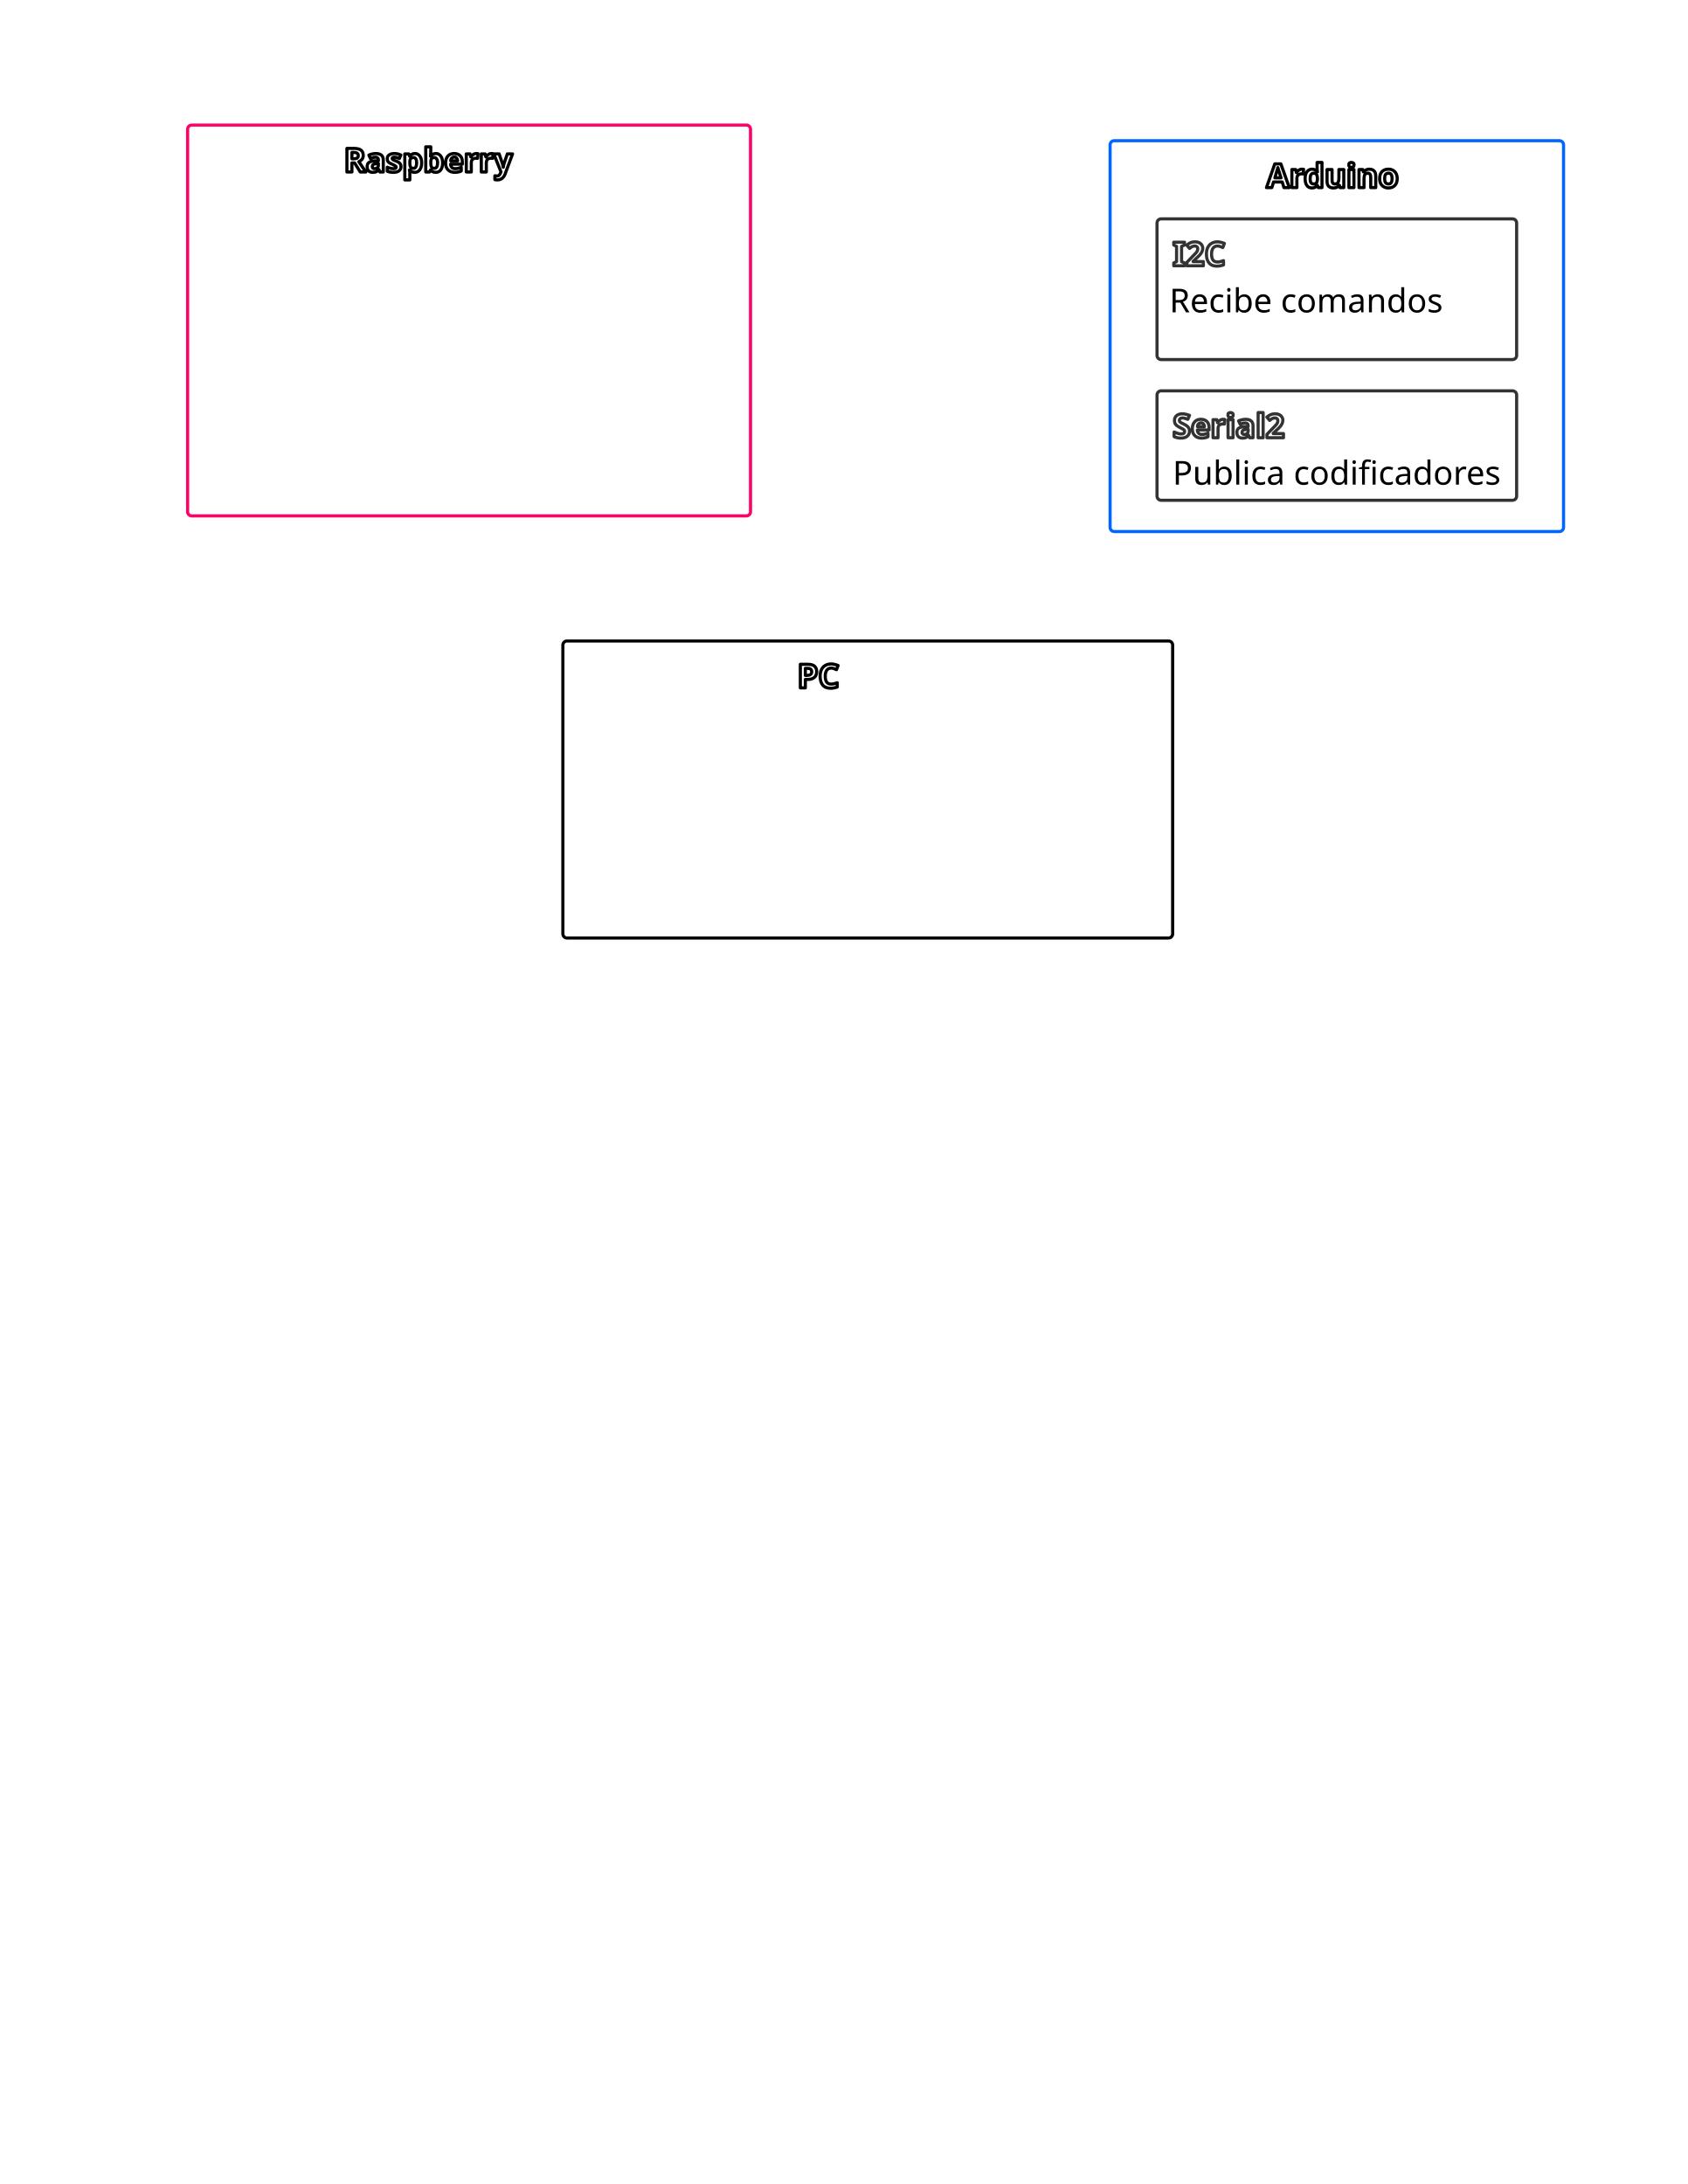
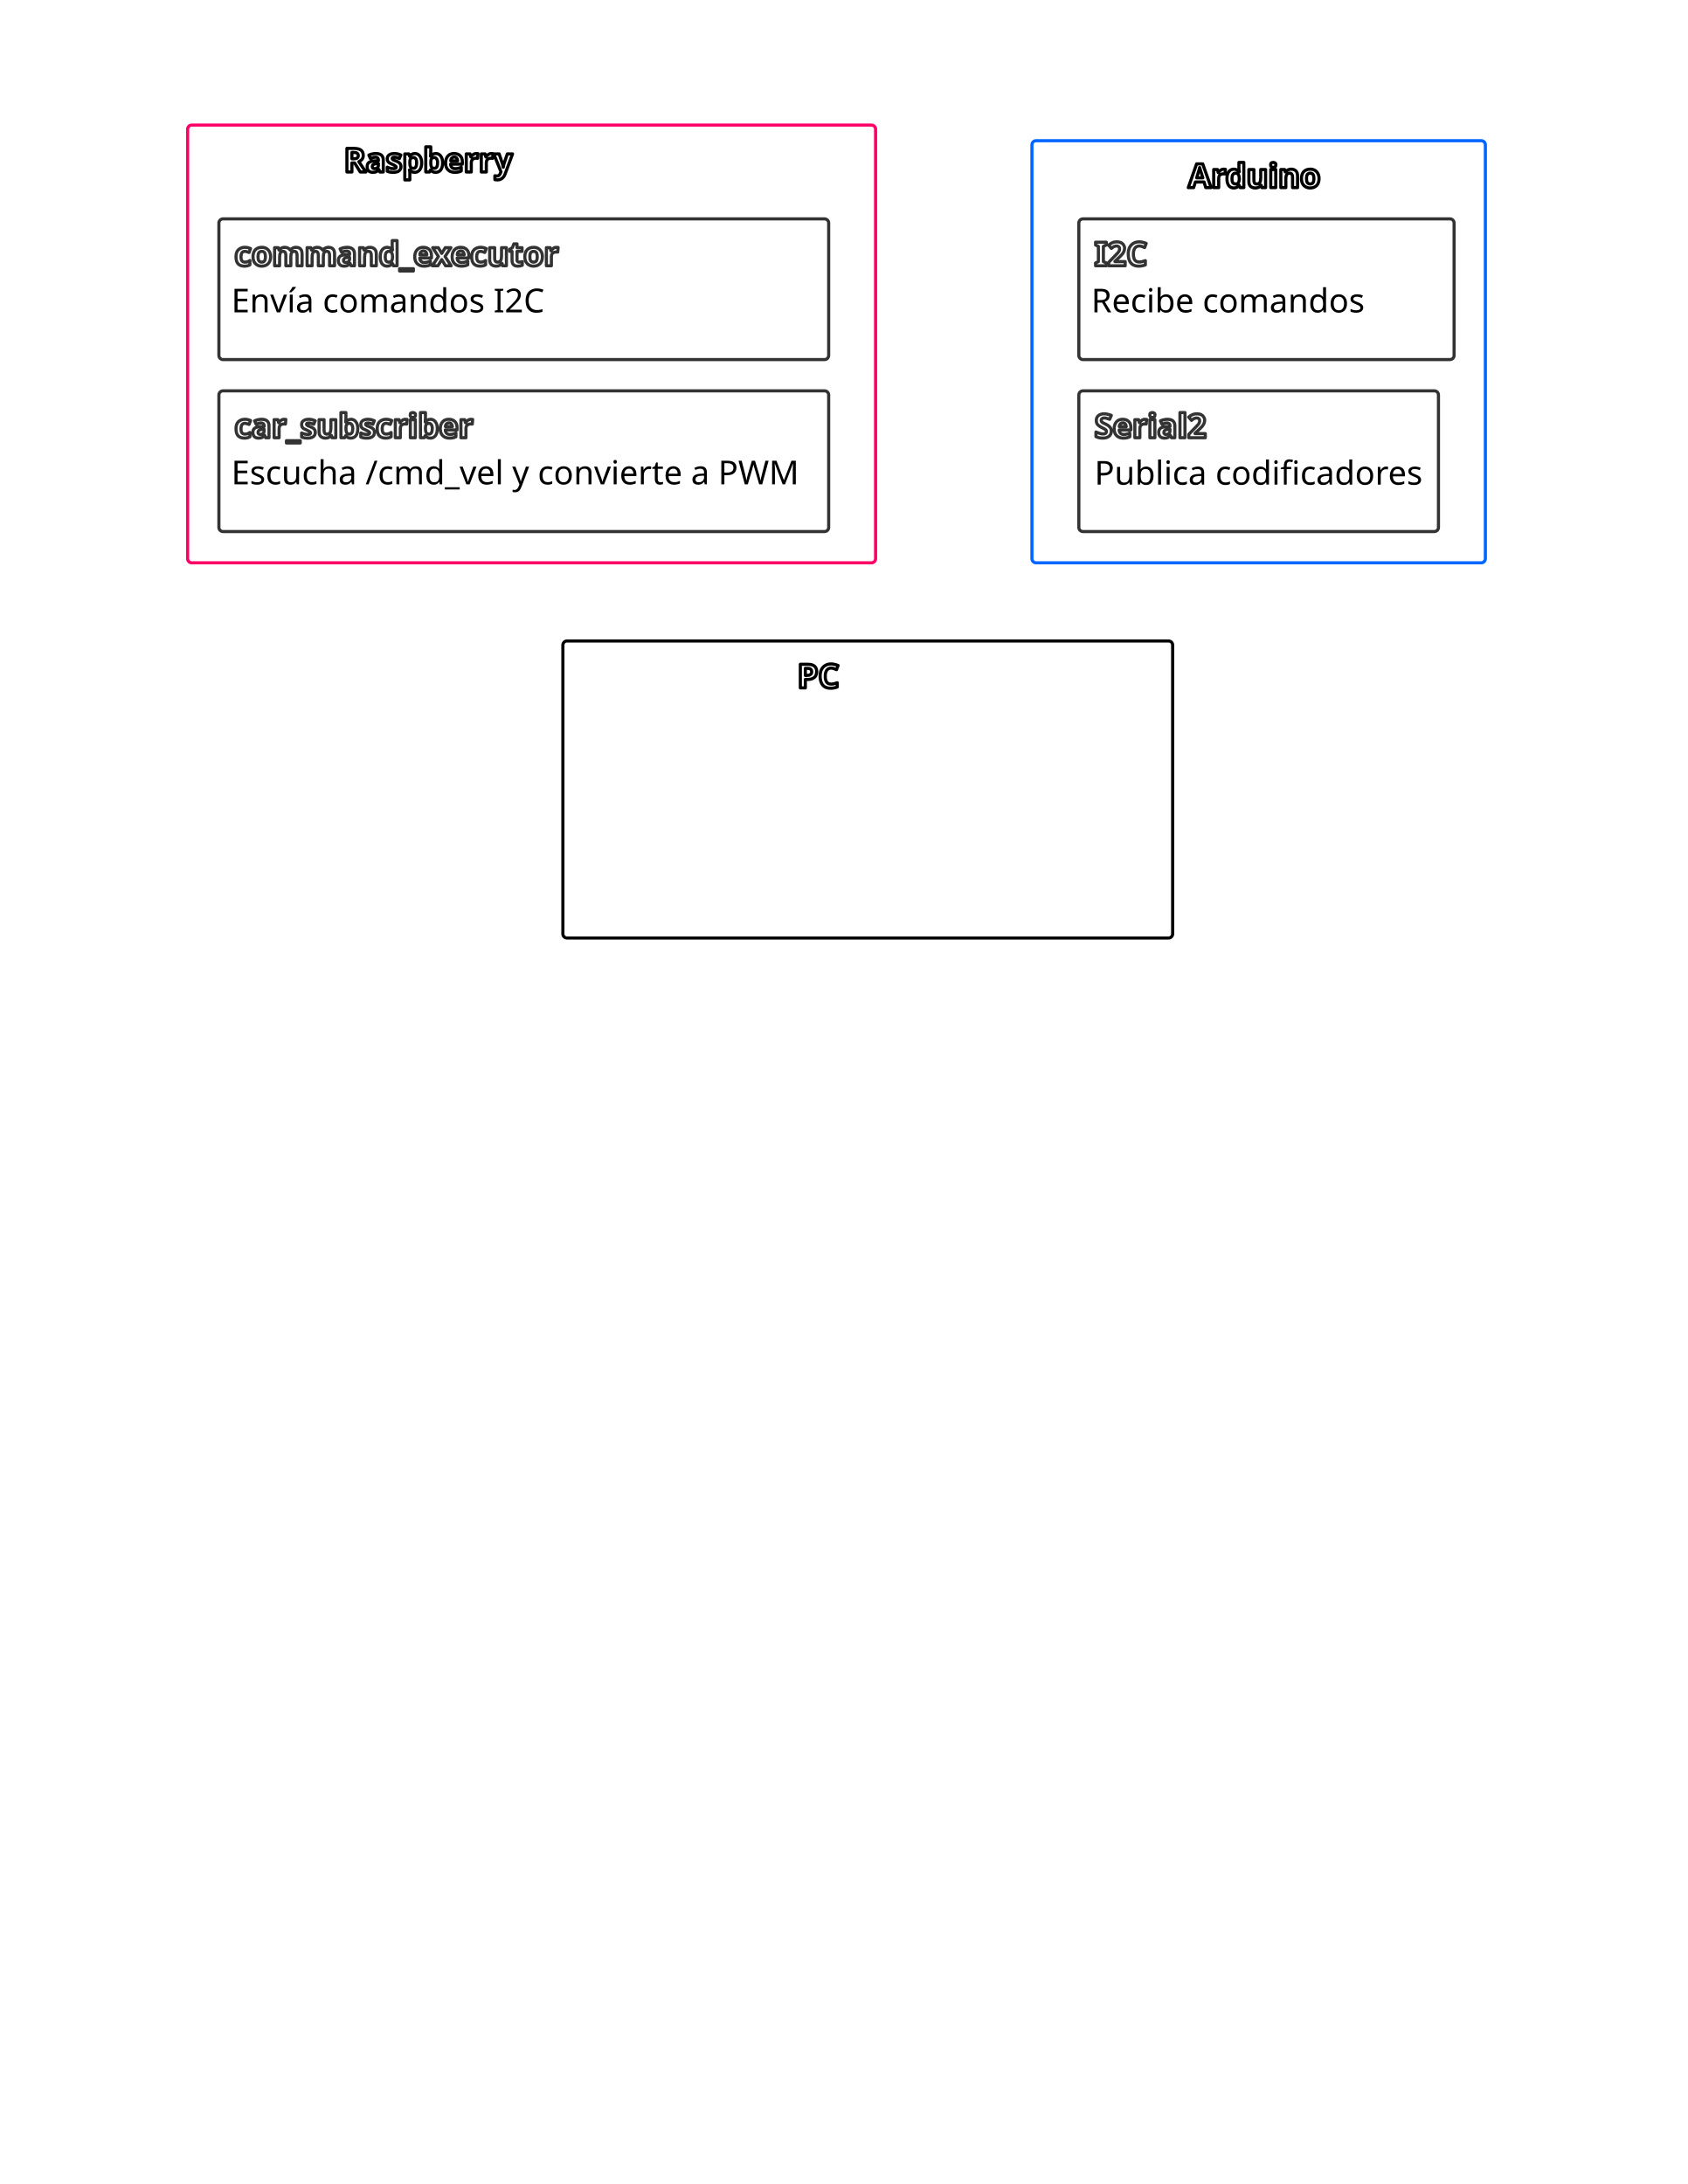
<svg xmlns="http://www.w3.org/2000/svg" width="215.9mm" height="279.4mm" viewBox="0 0 215.9 279.4" version="1.1" id="svg5">
  <defs id="defs2" />
  <g id="layer1">
-     <rect style="fill:none;stroke:#0066ff;stroke-width:0.4;stroke-linecap:round;stroke-linejoin:round;paint-order:markers fill stroke" id="rect292" width="58" height="50" x="142" y="18" ry="0.529" />
-     <rect style="fill:none;stroke:#ff0066;stroke-width:0.4;stroke-linecap:round;stroke-linejoin:round;paint-order:markers fill stroke" id="rect952" width="72" height="50" x="24" y="16" ry="0.529" />
+     <rect style="fill:none;stroke:#0066ff;stroke-width:0.4;stroke-linecap:round;stroke-linejoin:round;paint-order:markers fill stroke" id="rect292" width="58" height="54" x="132" y="18" ry="0.529" />
+     <rect style="fill:none;stroke:#ff0066;stroke-width:0.4;stroke-linecap:round;stroke-linejoin:round;paint-order:markers fill stroke" id="rect952" width="88" height="56" x="24" y="16" ry="0.529" />
    <rect style="fill:none;stroke:#000000;stroke-width:0.4;stroke-linecap:round;stroke-linejoin:round;paint-order:markers fill stroke" id="rect1110" width="78" height="38" x="72" y="82" ry="0.529" />
-     <text xml:space="preserve" style="font-weight:bold;font-size:4.233px;font-family:serif;-inkscape-font-specification:'serif Bold';fill:none;stroke:#000000;stroke-width:0.4;stroke-linecap:round;stroke-linejoin:round;paint-order:markers fill stroke" x="162" y="24" id="text1228">
-       <tspan id="tspan1226" style="font-style:normal;font-variant:normal;font-weight:bold;font-stretch:normal;font-size:4.233px;font-family:sans-serif;-inkscape-font-specification:'sans-serif Bold';stroke-width:0.4" x="162" y="24">Arduino</tspan>
+     <text xml:space="preserve" style="font-weight:bold;font-size:4.233px;font-family:serif;-inkscape-font-specification:'serif Bold';fill:none;stroke:#000000;stroke-width:0.4;stroke-linecap:round;stroke-linejoin:round;paint-order:markers fill stroke" x="152" y="24" id="text1228">
+       <tspan id="tspan1226" style="font-style:normal;font-variant:normal;font-weight:bold;font-stretch:normal;font-size:4.233px;font-family:sans-serif;-inkscape-font-specification:'sans-serif Bold';stroke-width:0.4" x="152" y="24">Arduino</tspan>
    </text>
    <text xml:space="preserve" style="font-style:normal;font-variant:normal;font-weight:bold;font-stretch:normal;font-size:4.233px;font-family:sans-serif;-inkscape-font-specification:'sans-serif Bold';fill:none;stroke:#000000;stroke-width:0.4;stroke-linecap:round;stroke-linejoin:round;paint-order:markers fill stroke" x="44" y="22" id="text1286">
      <tspan id="tspan1284" style="stroke-width:0.4" x="44" y="22">Raspberry</tspan>
    </text>
    <text xml:space="preserve" style="font-style:normal;font-variant:normal;font-weight:bold;font-stretch:normal;font-size:4.233px;font-family:sans-serif;-inkscape-font-specification:'sans-serif Bold';fill:none;stroke:#000000;stroke-width:0.4;stroke-linecap:round;stroke-linejoin:round;paint-order:markers fill stroke" x="102" y="88" id="text1290">
      <tspan id="tspan1288" style="stroke-width:0.4" x="102" y="88">PC</tspan>
    </text>
-     <rect style="fill:none;stroke:#333333;stroke-width:0.4;stroke-linecap:round;stroke-linejoin:round;paint-order:markers fill stroke" id="rect1358" width="46" height="18" x="148" y="28" ry="0.529" />
-     <rect style="fill:none;stroke:#333333;stroke-width:0.4;stroke-linecap:round;stroke-linejoin:round;paint-order:markers fill stroke" id="rect1360" width="46" height="14" x="148" y="50" ry="0.529" />
-     <text xml:space="preserve" style="font-style:normal;font-variant:normal;font-weight:bold;font-stretch:normal;font-size:4.233px;font-family:sans-serif;-inkscape-font-specification:'sans-serif Bold';fill:none;stroke:#333333;stroke-width:0.4;stroke-linecap:round;stroke-linejoin:round;paint-order:markers fill stroke" x="150" y="34" id="text1416">
-       <tspan id="tspan1414" style="stroke-width:0.4" x="150" y="34">I2C</tspan>
+     <rect style="fill:none;stroke:#333333;stroke-width:0.4;stroke-linecap:round;stroke-linejoin:round;paint-order:markers fill stroke" id="rect1358" width="48" height="18" x="138" y="28" ry="0.529" />
+     <rect style="fill:none;stroke:#333333;stroke-width:0.4;stroke-linecap:round;stroke-linejoin:round;paint-order:markers fill stroke" id="rect1360" width="46" height="18" x="138" y="50" ry="0.529" />
+     <text xml:space="preserve" style="font-style:normal;font-variant:normal;font-weight:bold;font-stretch:normal;font-size:4.233px;font-family:sans-serif;-inkscape-font-specification:'sans-serif Bold';fill:none;stroke:#333333;stroke-width:0.4;stroke-linecap:round;stroke-linejoin:round;paint-order:markers fill stroke" x="140" y="34" id="text1416">
+       <tspan id="tspan1414" style="stroke-width:0.4" x="140" y="34">I2C</tspan>
    </text>
-     <text xml:space="preserve" style="font-style:normal;font-variant:normal;font-weight:bold;font-stretch:normal;font-size:4.233px;font-family:sans-serif;-inkscape-font-specification:'sans-serif Bold';fill:none;stroke:#333333;stroke-width:0.4;stroke-linecap:round;stroke-linejoin:round;paint-order:markers fill stroke" x="150" y="56" id="text1420">
-       <tspan id="tspan1418" style="stroke-width:0.4" x="150" y="56">Serial2</tspan>
+     <text xml:space="preserve" style="font-style:normal;font-variant:normal;font-weight:bold;font-stretch:normal;font-size:4.233px;font-family:sans-serif;-inkscape-font-specification:'sans-serif Bold';fill:none;stroke:#333333;stroke-width:0.4;stroke-linecap:round;stroke-linejoin:round;paint-order:markers fill stroke" x="140" y="56" id="text1420">
+       <tspan id="tspan1418" style="stroke-width:0.4" x="140" y="56">Serial2</tspan>
    </text>
-     <text xml:space="preserve" style="font-style:normal;font-variant:normal;font-weight:bold;font-stretch:normal;font-size:4.233px;font-family:sans-serif;-inkscape-font-specification:'sans-serif Bold';fill:#000000;stroke:#333333;stroke-width:0.4;stroke-linecap:round;stroke-linejoin:round;paint-order:markers fill stroke" x="150" y="62" id="text1494">
-       <tspan id="tspan1492" style="font-style:normal;font-variant:normal;font-weight:normal;font-stretch:normal;font-family:sans-serif;-inkscape-font-specification:sans-serif;fill:#000000;fill-opacity:1;stroke:none;stroke-width:0.4" x="150" y="62">Publica codificadores</tspan>
+     <text xml:space="preserve" style="font-style:normal;font-variant:normal;font-weight:bold;font-stretch:normal;font-size:4.233px;font-family:sans-serif;-inkscape-font-specification:'sans-serif Bold';fill:#000000;stroke:#333333;stroke-width:0.4;stroke-linecap:round;stroke-linejoin:round;paint-order:markers fill stroke" x="140" y="62" id="text1494">
+       <tspan id="tspan1492" style="font-style:normal;font-variant:normal;font-weight:normal;font-stretch:normal;font-family:sans-serif;-inkscape-font-specification:sans-serif;fill:#000000;fill-opacity:1;stroke:none;stroke-width:0.4" x="140" y="62">Publica codificadores</tspan>
    </text>
-     <text xml:space="preserve" style="font-style:normal;font-variant:normal;font-weight:bold;font-stretch:normal;font-size:4.233px;font-family:sans-serif;-inkscape-font-specification:'sans-serif Bold';fill:#000000;stroke:#333333;stroke-width:0.4;stroke-linecap:round;stroke-linejoin:round;paint-order:markers fill stroke" x="149.589" y="39.958" id="text3019">
-       <tspan id="tspan3017" style="font-style:normal;font-variant:normal;font-weight:normal;font-stretch:normal;font-family:sans-serif;-inkscape-font-specification:sans-serif;fill:#000000;fill-opacity:1;stroke:none;stroke-width:0.4" x="149.589" y="39.958">Recibe comandos</tspan>
+     <text xml:space="preserve" style="font-style:normal;font-variant:normal;font-weight:bold;font-stretch:normal;font-size:4.233px;font-family:sans-serif;-inkscape-font-specification:'sans-serif Bold';fill:#000000;stroke:#333333;stroke-width:0.4;stroke-linecap:round;stroke-linejoin:round;paint-order:markers fill stroke" x="139.589" y="39.958" id="text3019">
+       <tspan id="tspan3017" style="font-style:normal;font-variant:normal;font-weight:normal;font-stretch:normal;font-family:sans-serif;-inkscape-font-specification:sans-serif;fill:#000000;fill-opacity:1;stroke:none;stroke-width:0.4" x="139.589" y="39.958">Recibe comandos</tspan>
+     </text>
+     <text xml:space="preserve" style="font-style:normal;font-variant:normal;font-weight:bold;font-stretch:normal;font-size:4.233px;font-family:sans-serif;-inkscape-font-specification:'sans-serif Bold';fill:none;stroke:#333333;stroke-width:0.4;stroke-linecap:round;stroke-linejoin:round;paint-order:markers fill stroke" x="30" y="34" id="text3797">
+       <tspan id="tspan3795" style="stroke-width:0.4" x="30" y="34">command_executor</tspan>
+     </text>
+     <rect style="fill:none;stroke:#333333;stroke-width:0.4;stroke-linecap:round;stroke-linejoin:round;paint-order:markers fill stroke" id="rect3799" width="78" height="18" x="28" y="28" ry="0.529" />
+     <text xml:space="preserve" style="font-style:normal;font-variant:normal;font-weight:bold;font-stretch:normal;font-size:4.233px;font-family:sans-serif;-inkscape-font-specification:'sans-serif Bold';fill:#000000;stroke:#333333;stroke-width:0.4;stroke-linecap:round;stroke-linejoin:round;paint-order:markers fill stroke" x="29.589" y="39.958" id="text3853">
+       <tspan id="tspan3851" style="font-style:normal;font-variant:normal;font-weight:normal;font-stretch:normal;font-family:sans-serif;-inkscape-font-specification:sans-serif;fill:#000000;fill-opacity:1;stroke:none;stroke-width:0.4" x="29.589" y="39.958">Envía comandos I2C</tspan>
+     </text>
+     <text xml:space="preserve" style="font-style:normal;font-variant:normal;font-weight:bold;font-stretch:normal;font-size:4.233px;font-family:sans-serif;-inkscape-font-specification:'sans-serif Bold';fill:none;stroke:#333333;stroke-width:0.4;stroke-linecap:round;stroke-linejoin:round;paint-order:markers fill stroke" x="30" y="56" id="text4612">
+       <tspan style="stroke-width:0.4" x="30" y="56" id="tspan4614">car_subscriber</tspan>
+     </text>
+     <rect style="fill:none;stroke:#333333;stroke-width:0.4;stroke-linecap:round;stroke-linejoin:round;paint-order:markers fill stroke" id="rect4618" width="78" height="18" x="28" y="50" ry="0.529" />
+     <text xml:space="preserve" style="font-style:normal;font-variant:normal;font-weight:bold;font-stretch:normal;font-size:4.233px;font-family:sans-serif;-inkscape-font-specification:'sans-serif Bold';fill:#000000;stroke:#333333;stroke-width:0.4;stroke-linecap:round;stroke-linejoin:round;paint-order:markers fill stroke" x="29.589" y="61.958" id="text4622">
+       <tspan id="tspan4620" style="font-style:normal;font-variant:normal;font-weight:normal;font-stretch:normal;font-family:sans-serif;-inkscape-font-specification:sans-serif;fill:#000000;fill-opacity:1;stroke:none;stroke-width:0.4" x="29.589" y="61.958">Escucha /cmd_vel y convierte a PWM</tspan>
    </text>
  </g>
</svg>
